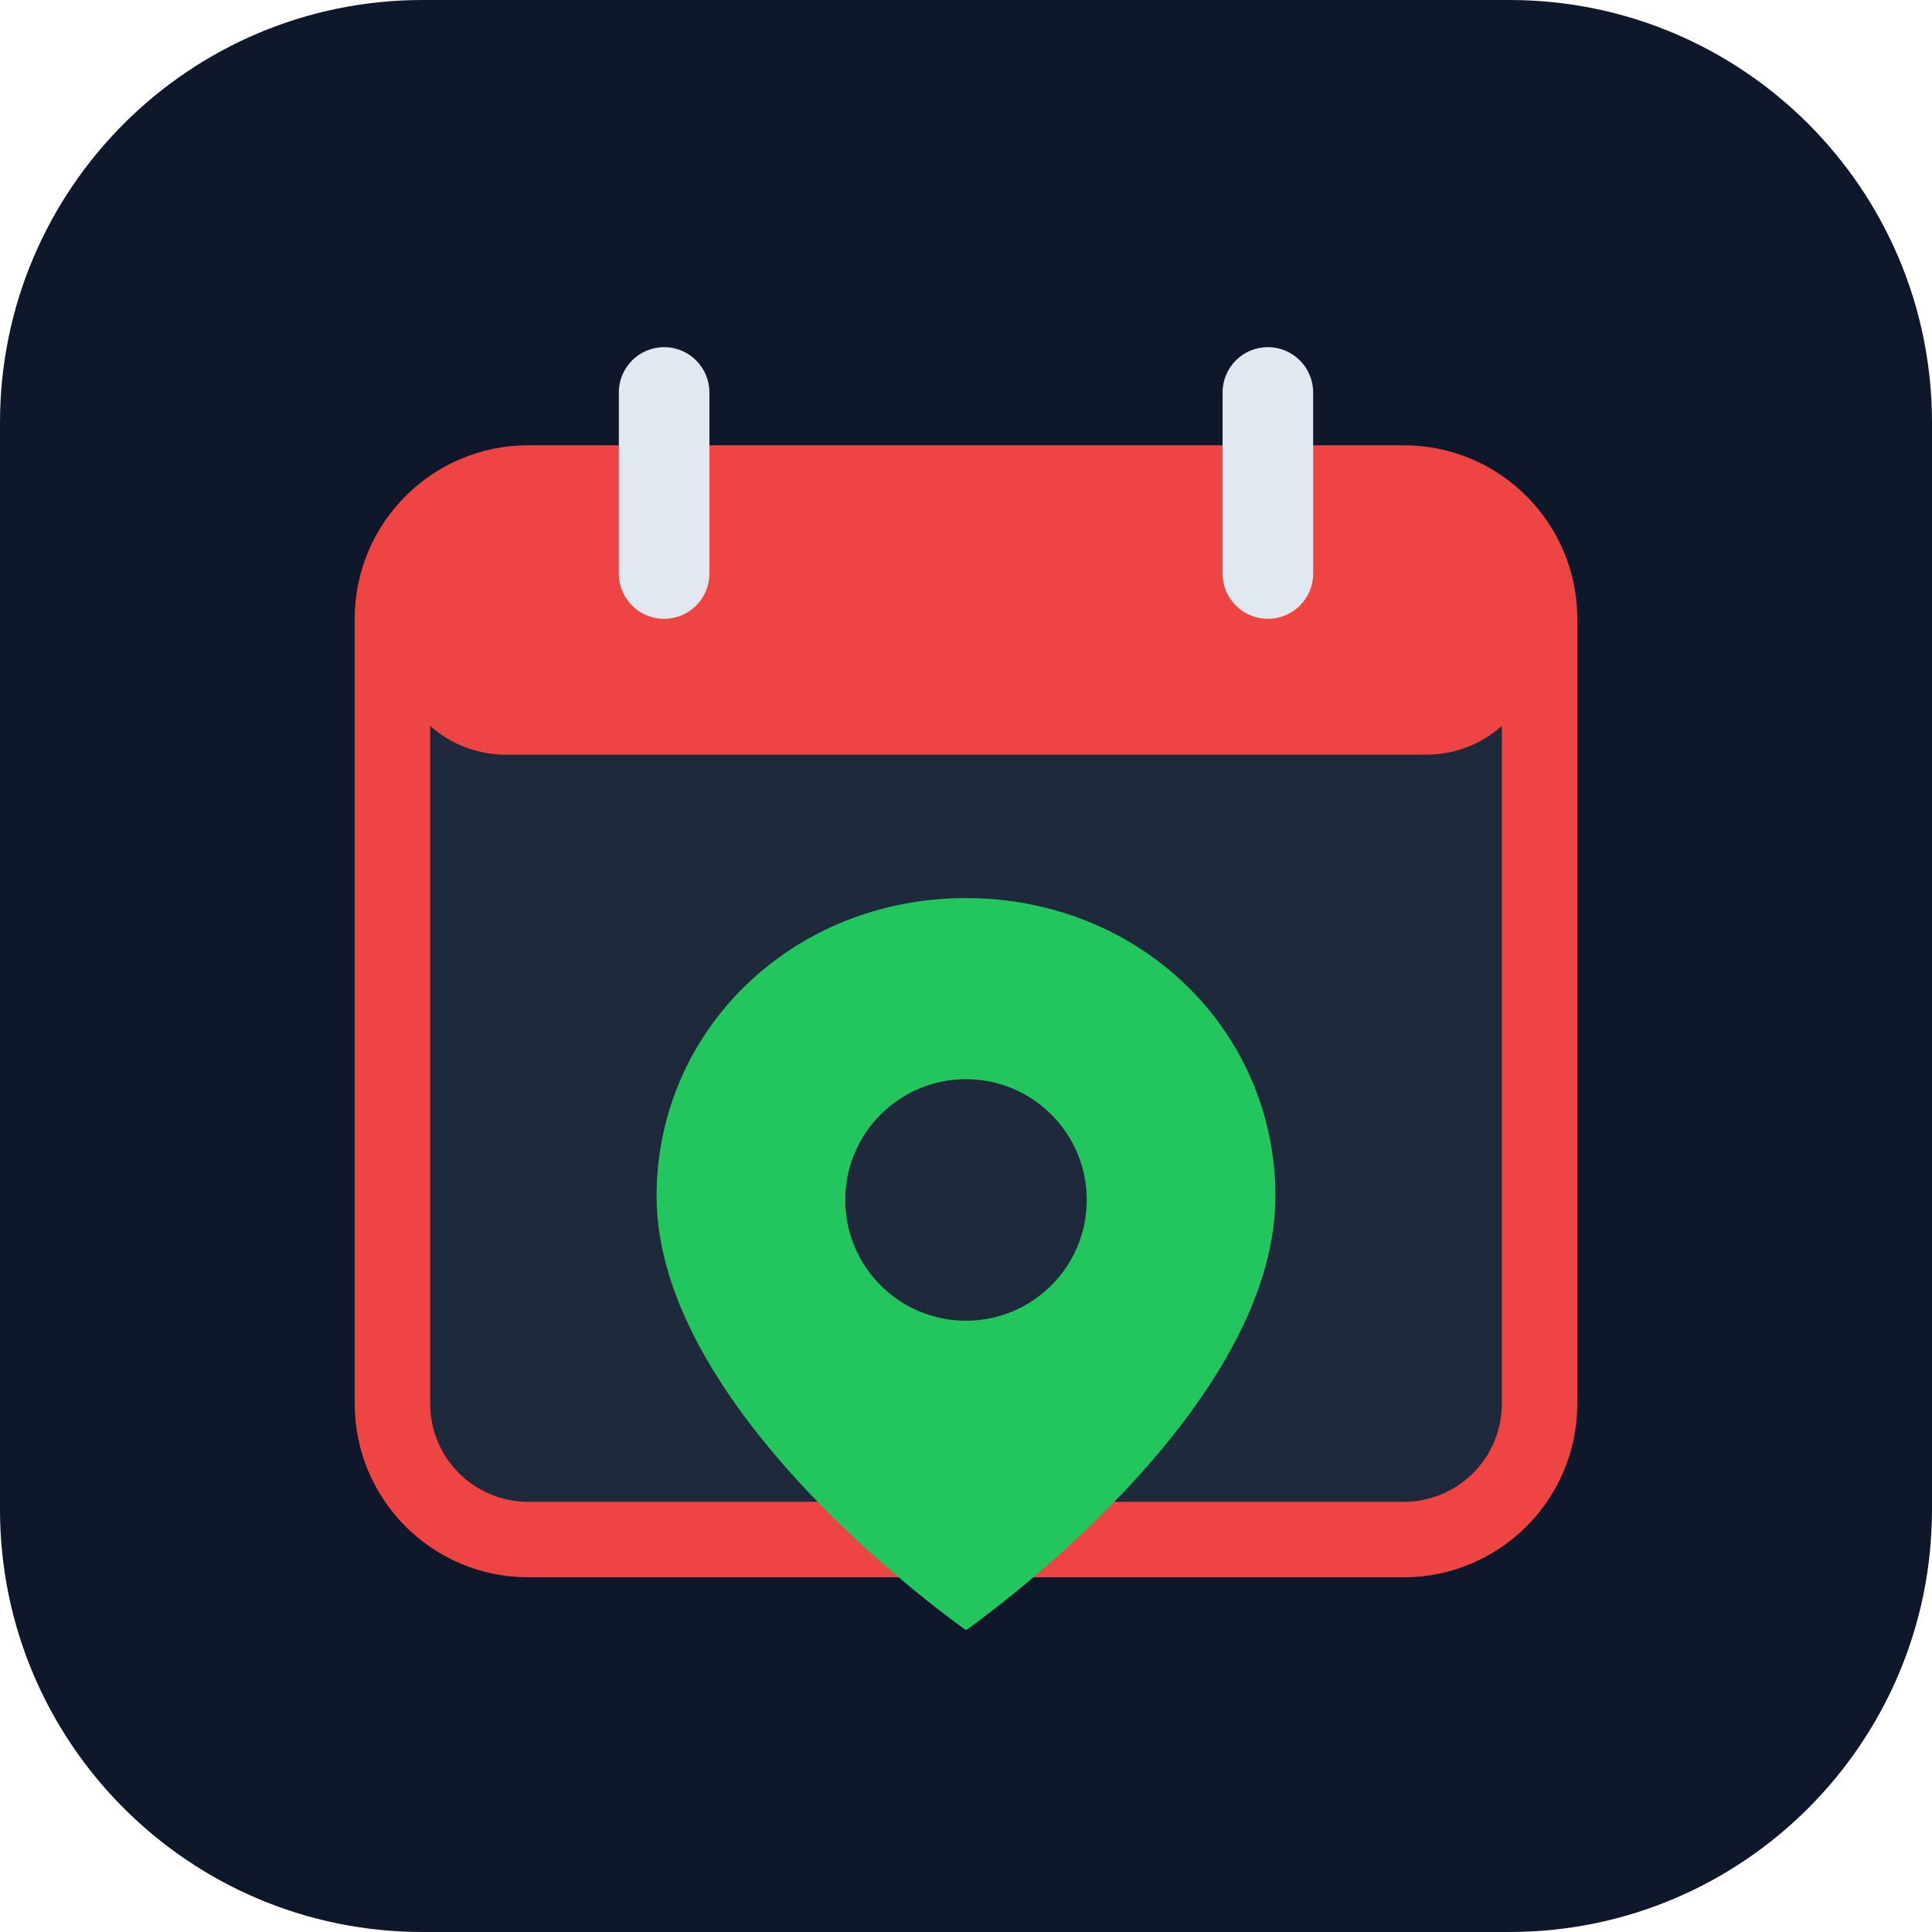
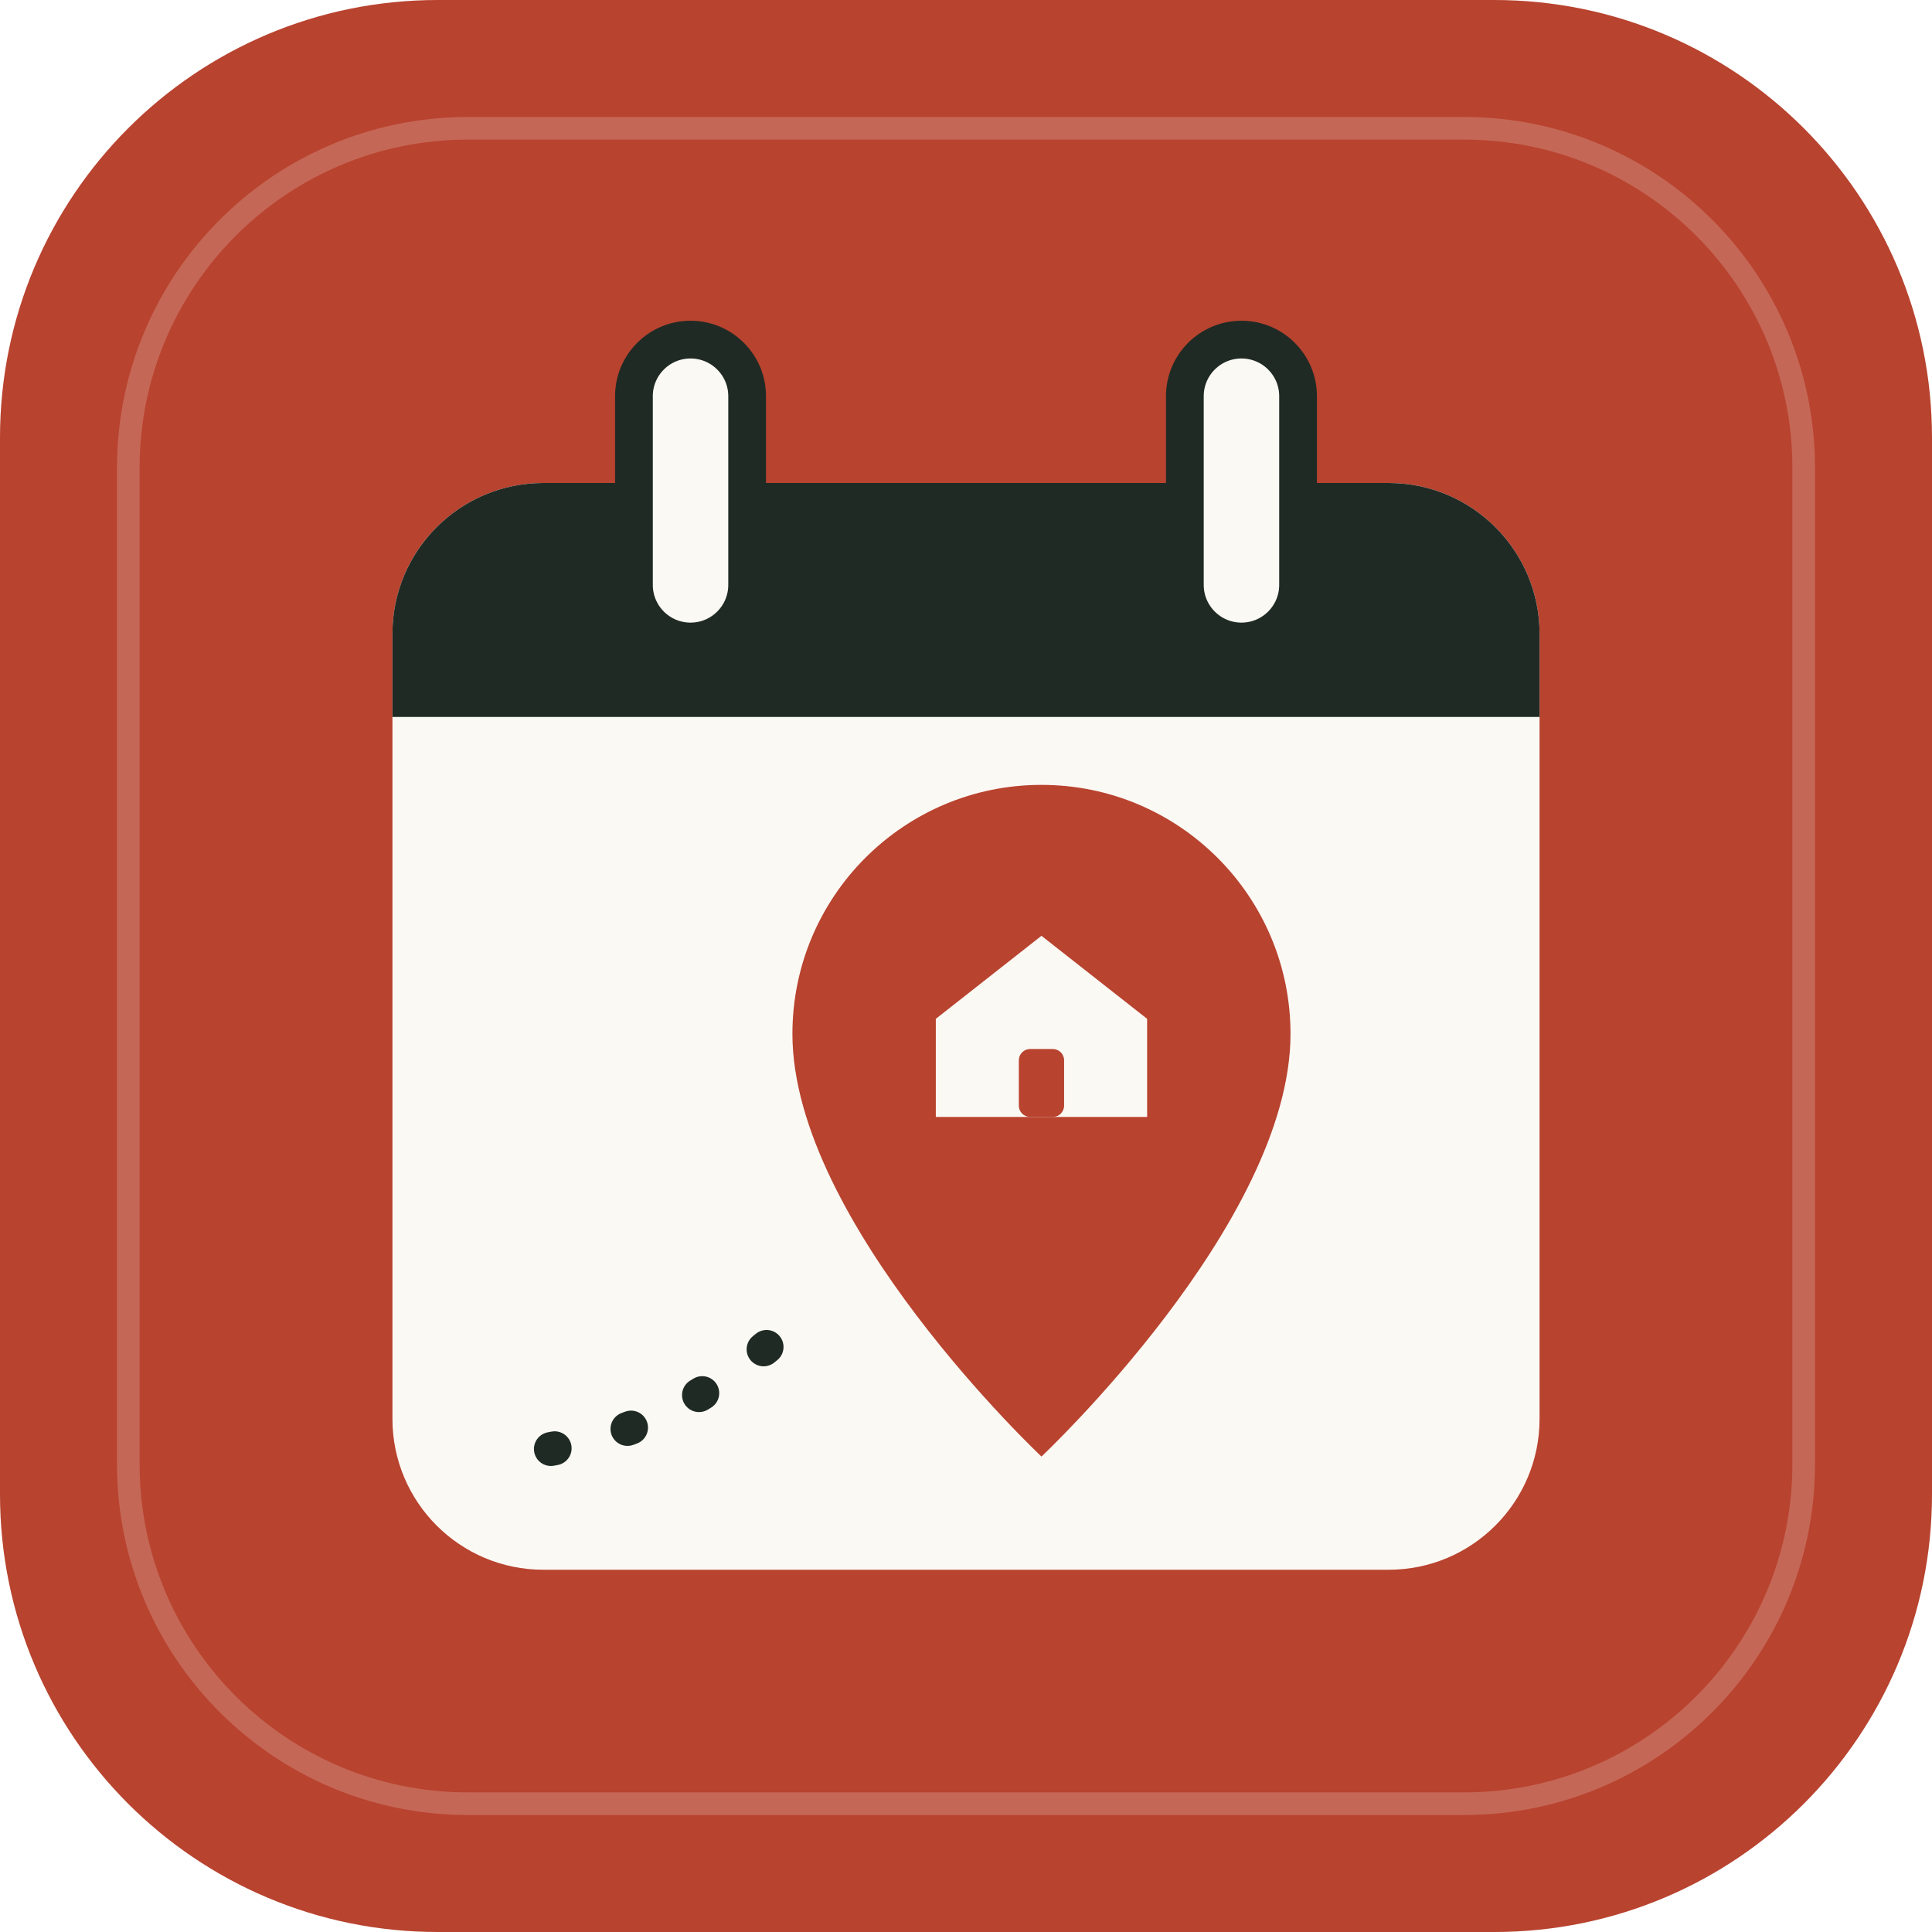
<svg xmlns="http://www.w3.org/2000/svg" viewBox="0 0 512 512">
-   <rect width="512" height="512" rx="112" fill="#0f172a" />
-   <rect x="104" y="128" width="304" height="280" rx="36" fill="#1e293b" stroke="#ef4444" stroke-width="20" />
-   <rect x="104" y="128" width="304" height="72" rx="30" fill="#ef4444" />
-   <rect x="164" y="92" width="24" height="72" rx="12" fill="#e2e8f0" />
-   <rect x="324" y="92" width="24" height="72" rx="12" fill="#e2e8f0" />
-   <path d="M256 238c-46 0-82 35-82 79 0 58 82 115 82 115s82-57 82-115c0-44-36-79-82-79zm0 112a32 32 0 1 1 0-64 32 32 0 0 1 0 64z" fill="#22c55e" />
+   <rect width="512" height="512" rx="116" fill="#b8432f" />
+   <rect x="34" y="34" width="444" height="444" rx="90" fill="none" stroke="#fbf9f4" stroke-opacity=".2" stroke-width="6" />
+   <rect x="104" y="128" width="304" height="288" rx="40" fill="#fbf9f4" />
+   <path d="M104 168a40 40 0 0 1 40-40h224a40 40 0 0 1 40 40v22H104z" fill="#1f2a24" />
+   <rect x="168" y="90" width="30" height="80" rx="15" fill="#fbf9f4" stroke="#1f2a24" stroke-width="10" />
+   <rect x="314" y="90" width="30" height="80" rx="15" fill="#fbf9f4" stroke="#1f2a24" stroke-width="10" />
+   <path d="M146 384c34-6 52-22 72-40" fill="none" stroke="#1f2a24" stroke-width="9" stroke-linecap="round" stroke-dasharray="1 20" />
+   <path d="M276 386s-66-62-66-112a66 66 0 0 1 132 0c0 50-66 112-66 112z" fill="#b8432f" />
+   <path d="M248 296v-26l28-22 28 22v26z" fill="#fbf9f4" />
+   <rect x="270" y="278" width="12" height="18" rx="3" fill="#b8432f" />
</svg>
